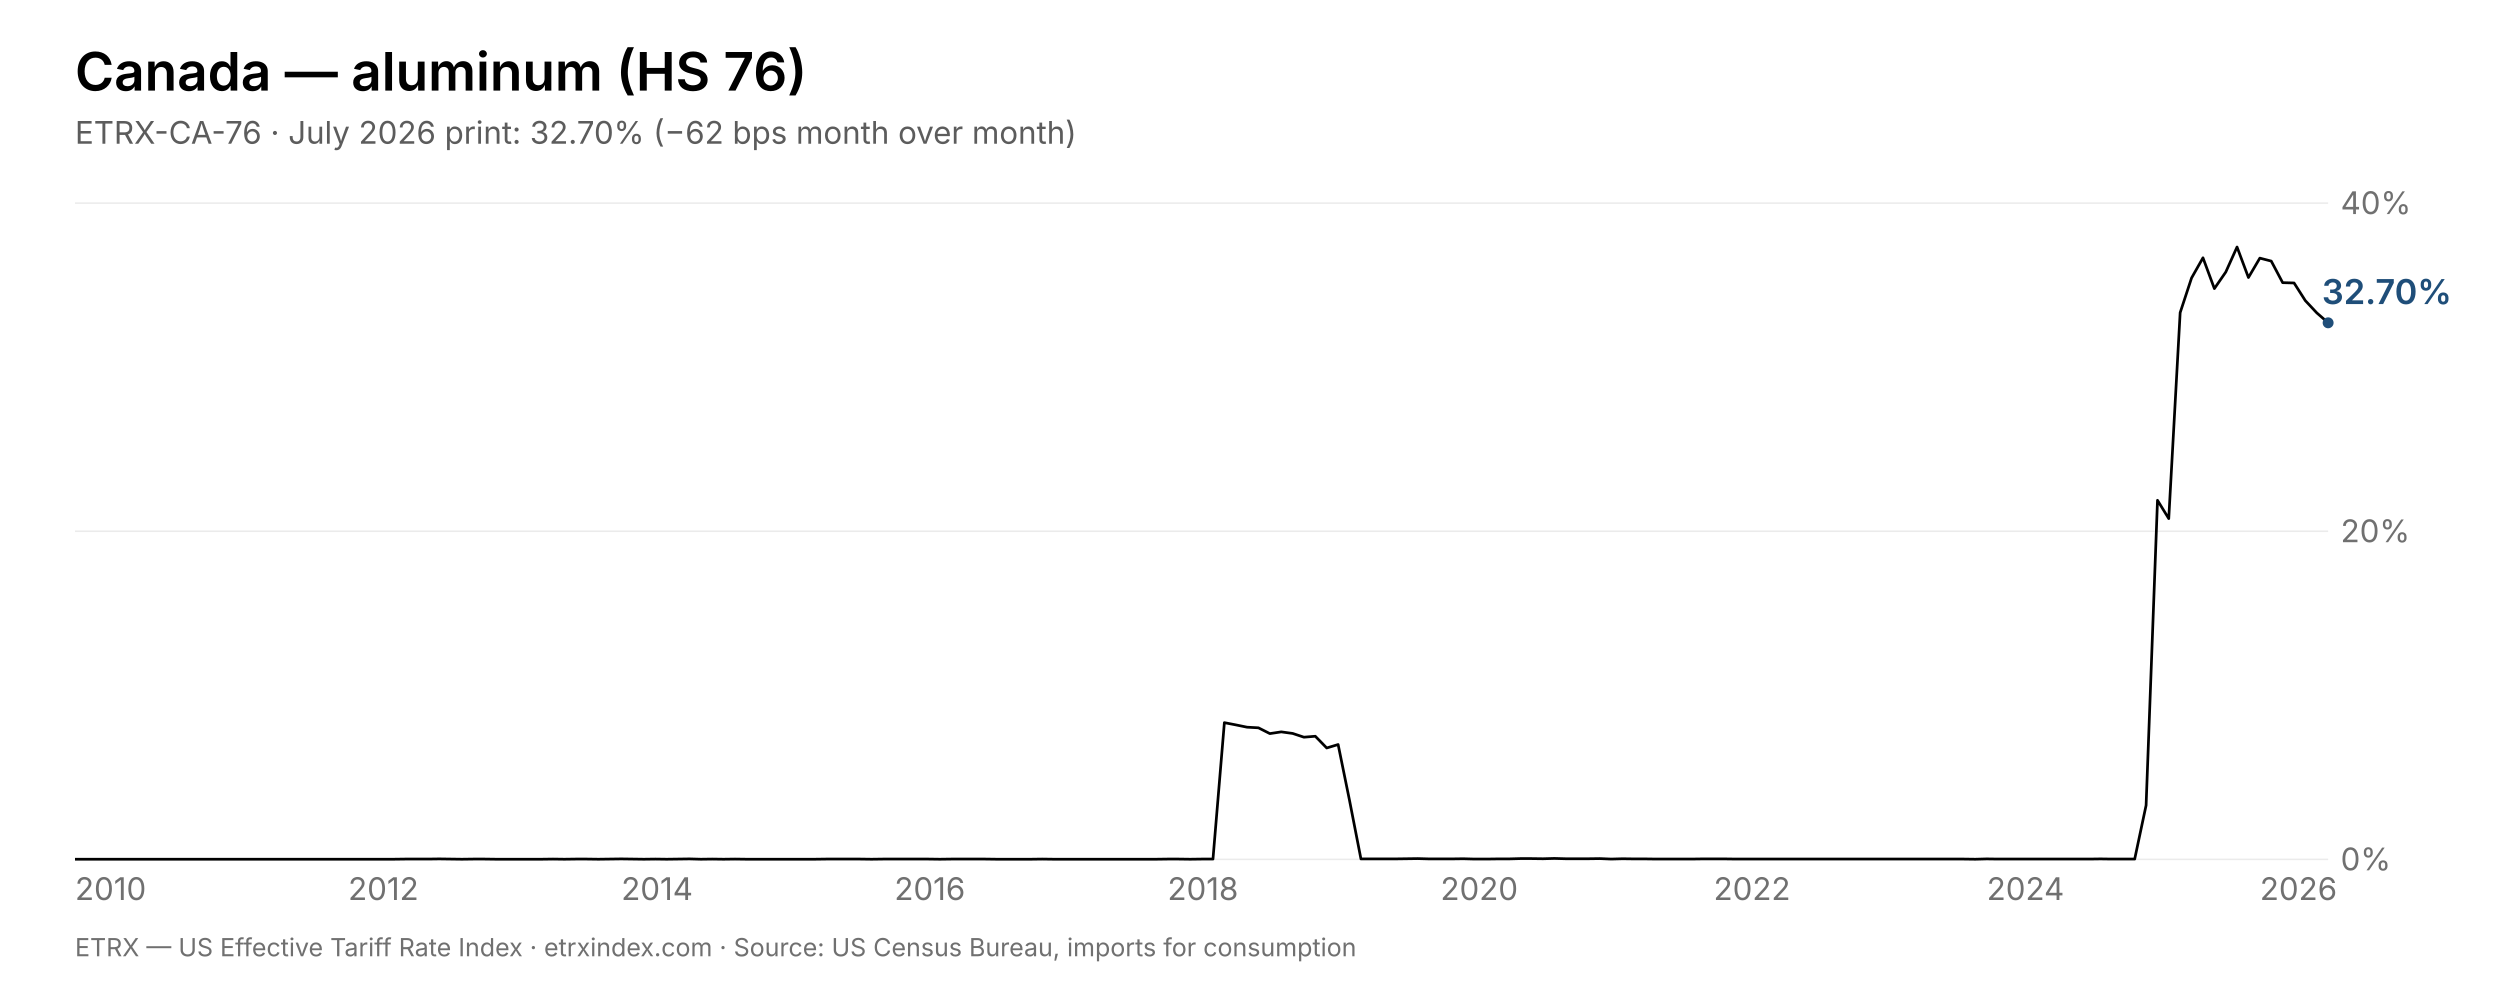
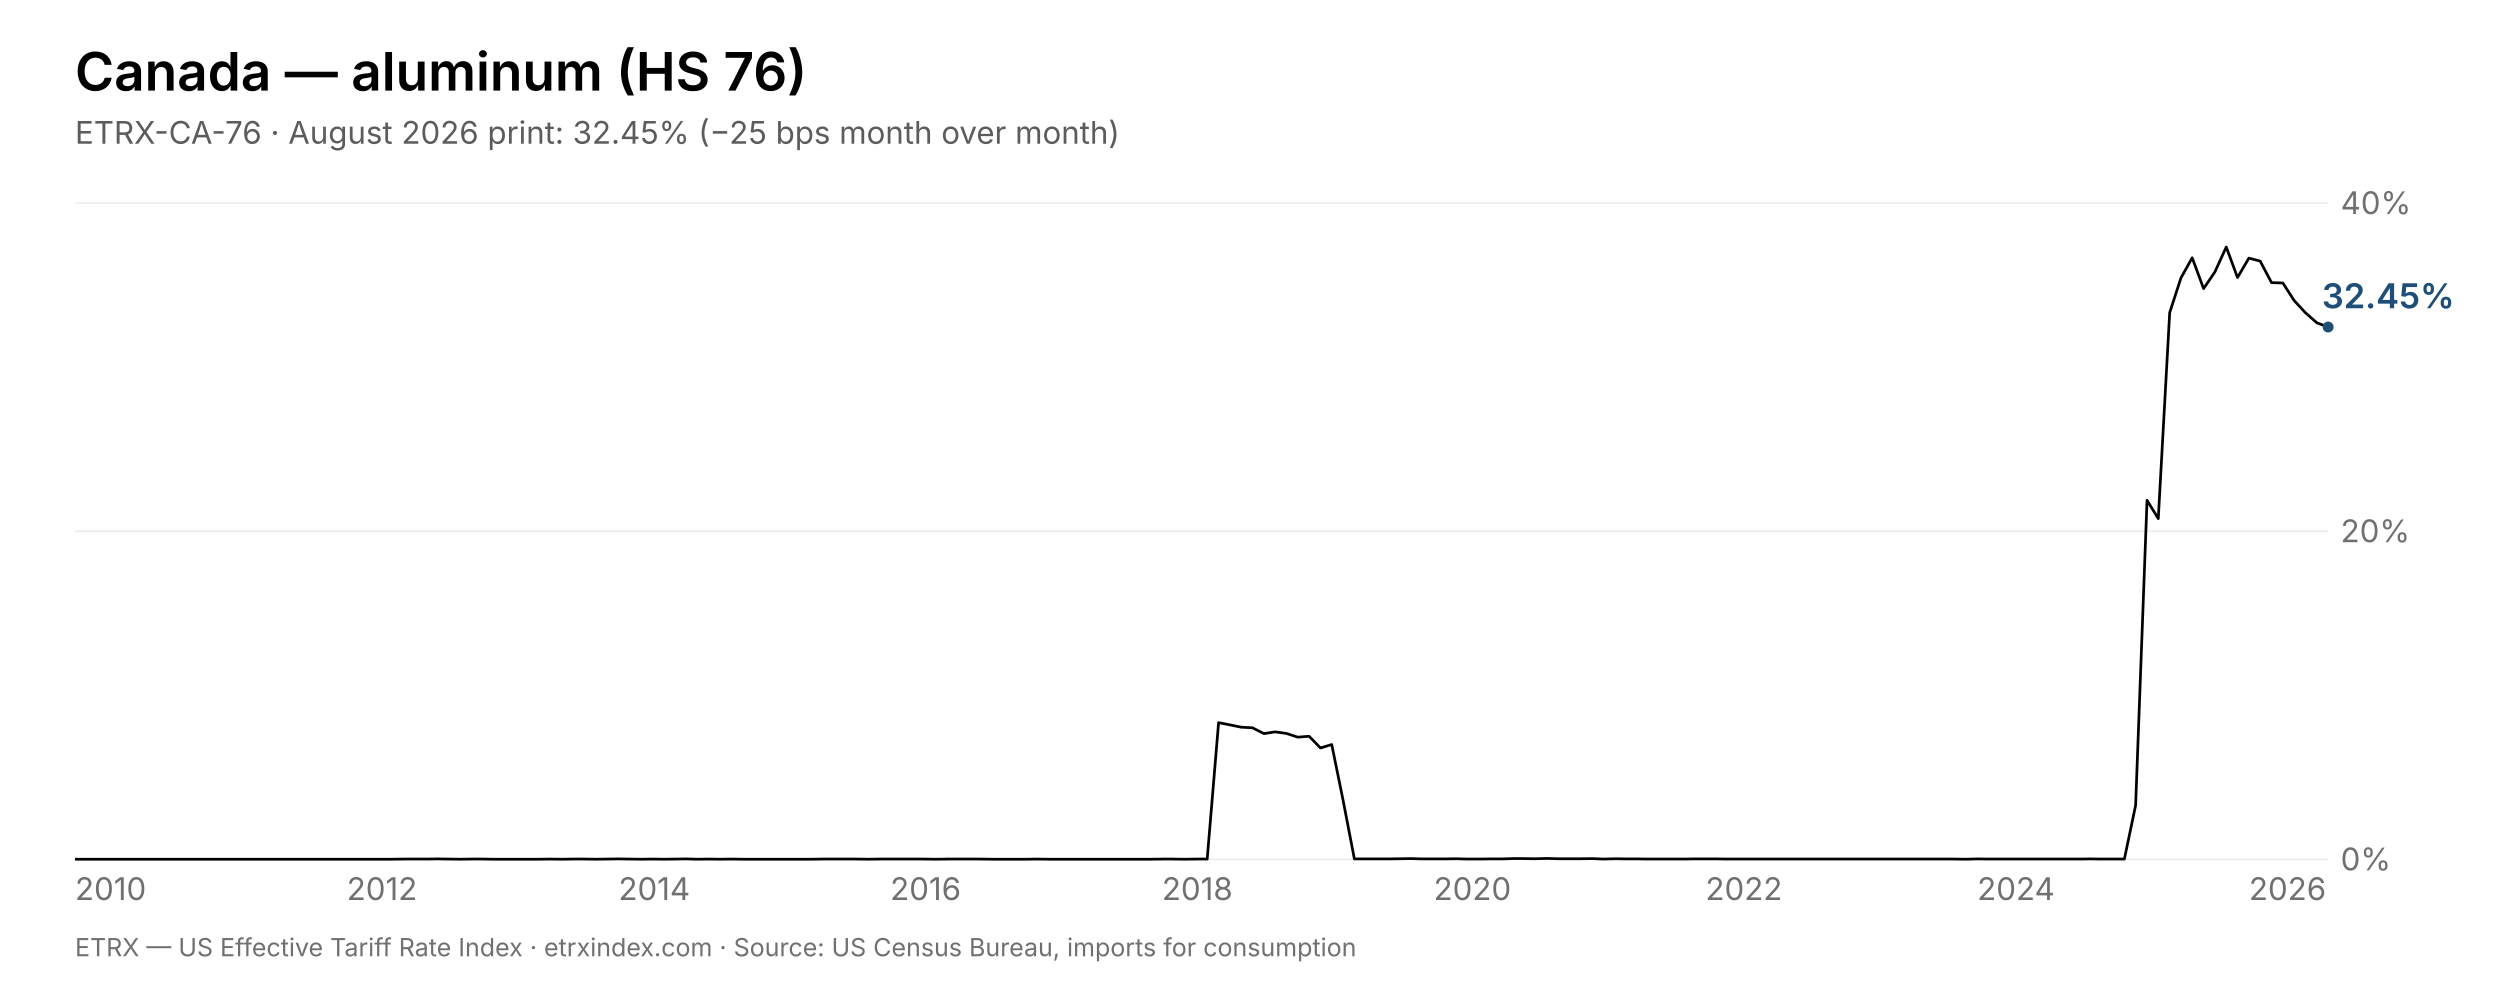
<svg xmlns="http://www.w3.org/2000/svg" viewBox="0 0 1600 640" width="1600" height="640" font-family="Inter, Helvetica, Arial, sans-serif">
  <rect width="1600" height="640" fill="#fff" />
  <text x="48" y="58" font-size="34" font-weight="600" fill="#000000">Canada — aluminum (HS 76)</text>
-   <text x="48" y="92" font-size="20" fill="rgba(0,0,0,0.64)">ETRX-CA-76 · July 2026 print: 32.70% (−62 bps month over month)</text>
+   <text x="48" y="92" font-size="20" fill="rgba(0,0,0,0.64)">ETRX-CA-76 · August 2026 print: 32.45% (−25 bps month over month)</text>
  <line x1="48" y1="550.0" x2="1490" y2="550.0" stroke="rgba(0,0,0,0.08)" stroke-width="1" />
  <text x="1498" y="557.0" font-size="20" fill="rgba(0,0,0,0.56)">0%</text>
  <line x1="48" y1="340.0" x2="1490" y2="340.0" stroke="rgba(0,0,0,0.08)" stroke-width="1" />
  <text x="1498" y="347.0" font-size="20" fill="rgba(0,0,0,0.56)">20%</text>
  <line x1="48" y1="130.0" x2="1490" y2="130.0" stroke="rgba(0,0,0,0.08)" stroke-width="1" />
  <text x="1498" y="137.0" font-size="20" fill="rgba(0,0,0,0.56)">40%</text>
  <text x="48.0" y="576" font-size="20" fill="rgba(0,0,0,0.56)">2010</text>
-   <text x="222.8" y="576" font-size="20" fill="rgba(0,0,0,0.56)">2012</text>
-   <text x="397.6" y="576" font-size="20" fill="rgba(0,0,0,0.56)">2014</text>
-   <text x="572.4" y="576" font-size="20" fill="rgba(0,0,0,0.56)">2016</text>
-   <text x="747.2" y="576" font-size="20" fill="rgba(0,0,0,0.56)">2018</text>
-   <text x="921.9" y="576" font-size="20" fill="rgba(0,0,0,0.56)">2020</text>
-   <text x="1096.7" y="576" font-size="20" fill="rgba(0,0,0,0.56)">2022</text>
-   <text x="1271.5" y="576" font-size="20" fill="rgba(0,0,0,0.56)">2024</text>
-   <text x="1446.3" y="576" font-size="20" fill="rgba(0,0,0,0.56)">2026</text>
-   <polyline points="48.0,549.9 55.3,549.9 62.6,549.9 69.8,549.9 77.1,549.9 84.4,549.9 91.7,549.9 99.0,549.9 106.3,549.9 113.5,549.9 120.8,549.9 128.1,549.9 135.4,549.9 142.7,549.9 150.0,549.9 157.2,549.9 164.5,549.9 171.8,549.9 179.1,549.9 186.4,549.9 193.7,549.9 200.9,549.9 208.2,549.9 215.5,549.9 222.8,549.9 230.1,549.9 237.4,549.9 244.6,549.9 251.9,549.9 259.2,549.8 266.5,549.8 273.8,549.8 281.1,549.7 288.3,549.8 295.6,549.9 302.9,549.8 310.2,549.8 317.5,549.9 324.7,549.9 332.0,549.9 339.3,549.9 346.6,549.9 353.9,549.8 361.2,549.9 368.4,549.8 375.7,549.8 383.0,549.9 390.3,549.8 397.6,549.7 404.9,549.8 412.1,549.9 419.4,549.8 426.7,549.9 434.0,549.8 441.3,549.7 448.6,549.9 455.8,549.8 463.1,549.9 470.4,549.8 477.7,549.9 485.0,549.9 492.3,549.9 499.5,549.9 506.8,549.9 514.1,549.9 521.4,549.9 528.7,549.8 535.9,549.8 543.2,549.8 550.5,549.8 557.8,549.9 565.1,549.8 572.4,549.8 579.6,549.8 586.9,549.8 594.2,549.8 601.5,549.9 608.8,549.8 616.1,549.8 623.3,549.8 630.6,549.8 637.9,549.9 645.2,549.9 652.5,549.9 659.8,549.9 667.0,549.8 674.3,549.9 681.6,549.9 688.9,549.9 696.2,549.9 703.5,549.9 710.7,549.9 718.0,549.9 725.3,549.9 732.6,549.9 739.9,549.9 747.2,549.8 754.4,549.8 761.7,549.9 769.0,549.8 776.3,549.8 783.6,462.5 790.8,463.9 798.1,465.4 805.4,465.8 812.7,469.5 820.0,468.4 827.3,469.4 834.5,471.8 841.8,471.2 849.1,478.7 856.4,476.5 863.7,512.3 871.0,549.7 878.2,549.7 885.5,549.7 892.8,549.7 900.1,549.6 907.4,549.5 914.7,549.7 921.9,549.7 929.2,549.7 936.5,549.6 943.8,549.8 951.1,549.8 958.4,549.7 965.6,549.7 972.9,549.5 980.2,549.5 987.5,549.6 994.8,549.4 1002.1,549.6 1009.3,549.6 1016.6,549.6 1023.9,549.5 1031.2,549.8 1038.5,549.6 1045.7,549.7 1053.0,549.7 1060.3,549.8 1067.6,549.8 1074.9,549.8 1082.2,549.8 1089.4,549.7 1096.7,549.7 1104.0,549.7 1111.3,549.8 1118.6,549.8 1125.9,549.8 1133.1,549.8 1140.4,549.8 1147.7,549.8 1155.0,549.8 1162.3,549.8 1169.6,549.8 1176.8,549.8 1184.1,549.8 1191.4,549.8 1198.7,549.8 1206.0,549.8 1213.3,549.8 1220.5,549.8 1227.8,549.8 1235.1,549.8 1242.4,549.8 1249.7,549.8 1256.9,549.8 1264.2,549.9 1271.5,549.7 1278.8,549.8 1286.1,549.8 1293.4,549.8 1300.6,549.8 1307.9,549.8 1315.2,549.8 1322.5,549.8 1329.8,549.8 1337.1,549.8 1344.3,549.7 1351.6,549.8 1358.9,549.8 1366.2,549.8 1373.5,515.4 1380.8,320.2 1388.0,331.9 1395.3,200.1 1402.6,177.9 1409.9,165.0 1417.2,184.7 1424.5,174.1 1431.7,158.1 1439.0,177.6 1446.3,165.2 1453.6,167.1 1460.9,180.9 1468.2,181.1 1475.4,192.4 1482.7,200.2 1490.0,206.6" fill="none" stroke="#000000" stroke-width="1.75" stroke-linejoin="round" />
-   <circle cx="1490.0" cy="206.6" r="3.5" fill="#1f4e79" />
-   <text x="1486.0" y="194.6" font-size="22" font-weight="600" fill="#1f4e79">32.70%</text>
+   <text x="221.9" y="576" font-size="20" fill="rgba(0,0,0,0.56)">2012</text>
+   <text x="395.8" y="576" font-size="20" fill="rgba(0,0,0,0.56)">2014</text>
+   <text x="569.7" y="576" font-size="20" fill="rgba(0,0,0,0.56)">2016</text>
+   <text x="743.6" y="576" font-size="20" fill="rgba(0,0,0,0.56)">2018</text>
+   <text x="917.5" y="576" font-size="20" fill="rgba(0,0,0,0.56)">2020</text>
+   <text x="1091.5" y="576" font-size="20" fill="rgba(0,0,0,0.56)">2022</text>
+   <text x="1265.4" y="576" font-size="20" fill="rgba(0,0,0,0.56)">2024</text>
+   <text x="1439.3" y="576" font-size="20" fill="rgba(0,0,0,0.56)">2026</text>
+   <polyline points="48.0,549.9 55.2,549.9 62.5,549.9 69.7,549.9 77.0,549.9 84.2,549.9 91.5,549.9 98.7,549.9 106.0,549.9 113.2,549.9 120.5,549.9 127.7,549.9 135.0,549.9 142.2,549.9 149.4,549.9 156.7,549.9 163.9,549.9 171.2,549.9 178.4,549.9 185.7,549.9 192.9,549.9 200.2,549.9 207.4,549.9 214.7,549.9 221.9,549.9 229.2,549.9 236.4,549.9 243.6,549.9 250.9,549.9 258.1,549.8 265.4,549.8 272.6,549.8 279.9,549.7 287.1,549.8 294.4,549.9 301.6,549.8 308.9,549.8 316.1,549.9 323.4,549.9 330.6,549.9 337.8,549.9 345.1,549.9 352.3,549.8 359.6,549.9 366.8,549.8 374.1,549.8 381.3,549.9 388.6,549.8 395.8,549.7 403.1,549.8 410.3,549.9 417.6,549.8 424.8,549.9 432.1,549.8 439.3,549.7 446.5,549.9 453.8,549.8 461.0,549.9 468.3,549.8 475.5,549.9 482.8,549.9 490.0,549.9 497.3,549.9 504.5,549.9 511.8,549.9 519.0,549.9 526.3,549.8 533.5,549.8 540.7,549.8 548.0,549.8 555.2,549.9 562.5,549.8 569.7,549.8 577.0,549.8 584.2,549.8 591.5,549.8 598.7,549.9 606.0,549.8 613.2,549.8 620.5,549.8 627.7,549.8 634.9,549.9 642.2,549.9 649.4,549.9 656.7,549.9 663.9,549.8 671.2,549.9 678.4,549.9 685.7,549.9 692.9,549.9 700.2,549.9 707.4,549.9 714.7,549.9 721.9,549.9 729.1,549.9 736.4,549.9 743.6,549.8 750.9,549.8 758.1,549.9 765.4,549.8 772.6,549.8 779.9,462.5 787.1,463.9 794.4,465.4 801.6,465.8 808.9,469.5 816.1,468.4 823.3,469.4 830.6,471.8 837.8,471.2 845.1,478.7 852.3,476.5 859.6,512.3 866.8,549.7 874.1,549.7 881.3,549.7 888.6,549.7 895.8,549.6 903.1,549.5 910.3,549.7 917.5,549.7 924.8,549.7 932.0,549.6 939.3,549.8 946.5,549.8 953.8,549.7 961.0,549.7 968.3,549.5 975.5,549.5 982.8,549.6 990.0,549.4 997.3,549.6 1004.5,549.6 1011.7,549.6 1019.0,549.5 1026.2,549.8 1033.5,549.6 1040.7,549.7 1048.0,549.7 1055.2,549.8 1062.5,549.8 1069.7,549.8 1077.0,549.8 1084.2,549.7 1091.5,549.7 1098.7,549.7 1105.9,549.8 1113.2,549.8 1120.4,549.8 1127.7,549.8 1134.9,549.8 1142.2,549.8 1149.4,549.8 1156.7,549.8 1163.9,549.8 1171.2,549.8 1178.4,549.8 1185.7,549.8 1192.9,549.8 1200.2,549.8 1207.4,549.8 1214.6,549.8 1221.9,549.8 1229.1,549.8 1236.4,549.8 1243.6,549.8 1250.9,549.8 1258.1,549.9 1265.4,549.7 1272.6,549.8 1279.9,549.8 1287.1,549.8 1294.4,549.8 1301.6,549.8 1308.8,549.8 1316.1,549.8 1323.3,549.8 1330.6,549.8 1337.8,549.7 1345.1,549.8 1352.3,549.8 1359.6,549.8 1366.8,515.4 1374.1,320.2 1381.3,331.9 1388.6,200.1 1395.8,177.9 1403.0,165.0 1410.3,184.7 1417.5,174.1 1424.8,158.1 1432.0,177.6 1439.3,165.2 1446.5,167.1 1453.8,180.9 1461.0,181.1 1468.3,192.4 1475.5,200.2 1482.8,206.6 1490.0,209.3" fill="none" stroke="#000000" stroke-width="1.75" stroke-linejoin="round" />
+   <circle cx="1490.0" cy="209.3" r="3.5" fill="#1f4e79" />
+   <text x="1486.0" y="197.3" font-size="22" font-weight="600" fill="#1f4e79">32.45%</text>
  <text x="48" y="612" font-size="16" fill="rgba(0,0,0,0.56)">ETRX — US Effective Tariff Rate Index · etrxindex.com · Source: US Census Bureau, imports for consumption</text>
</svg>
